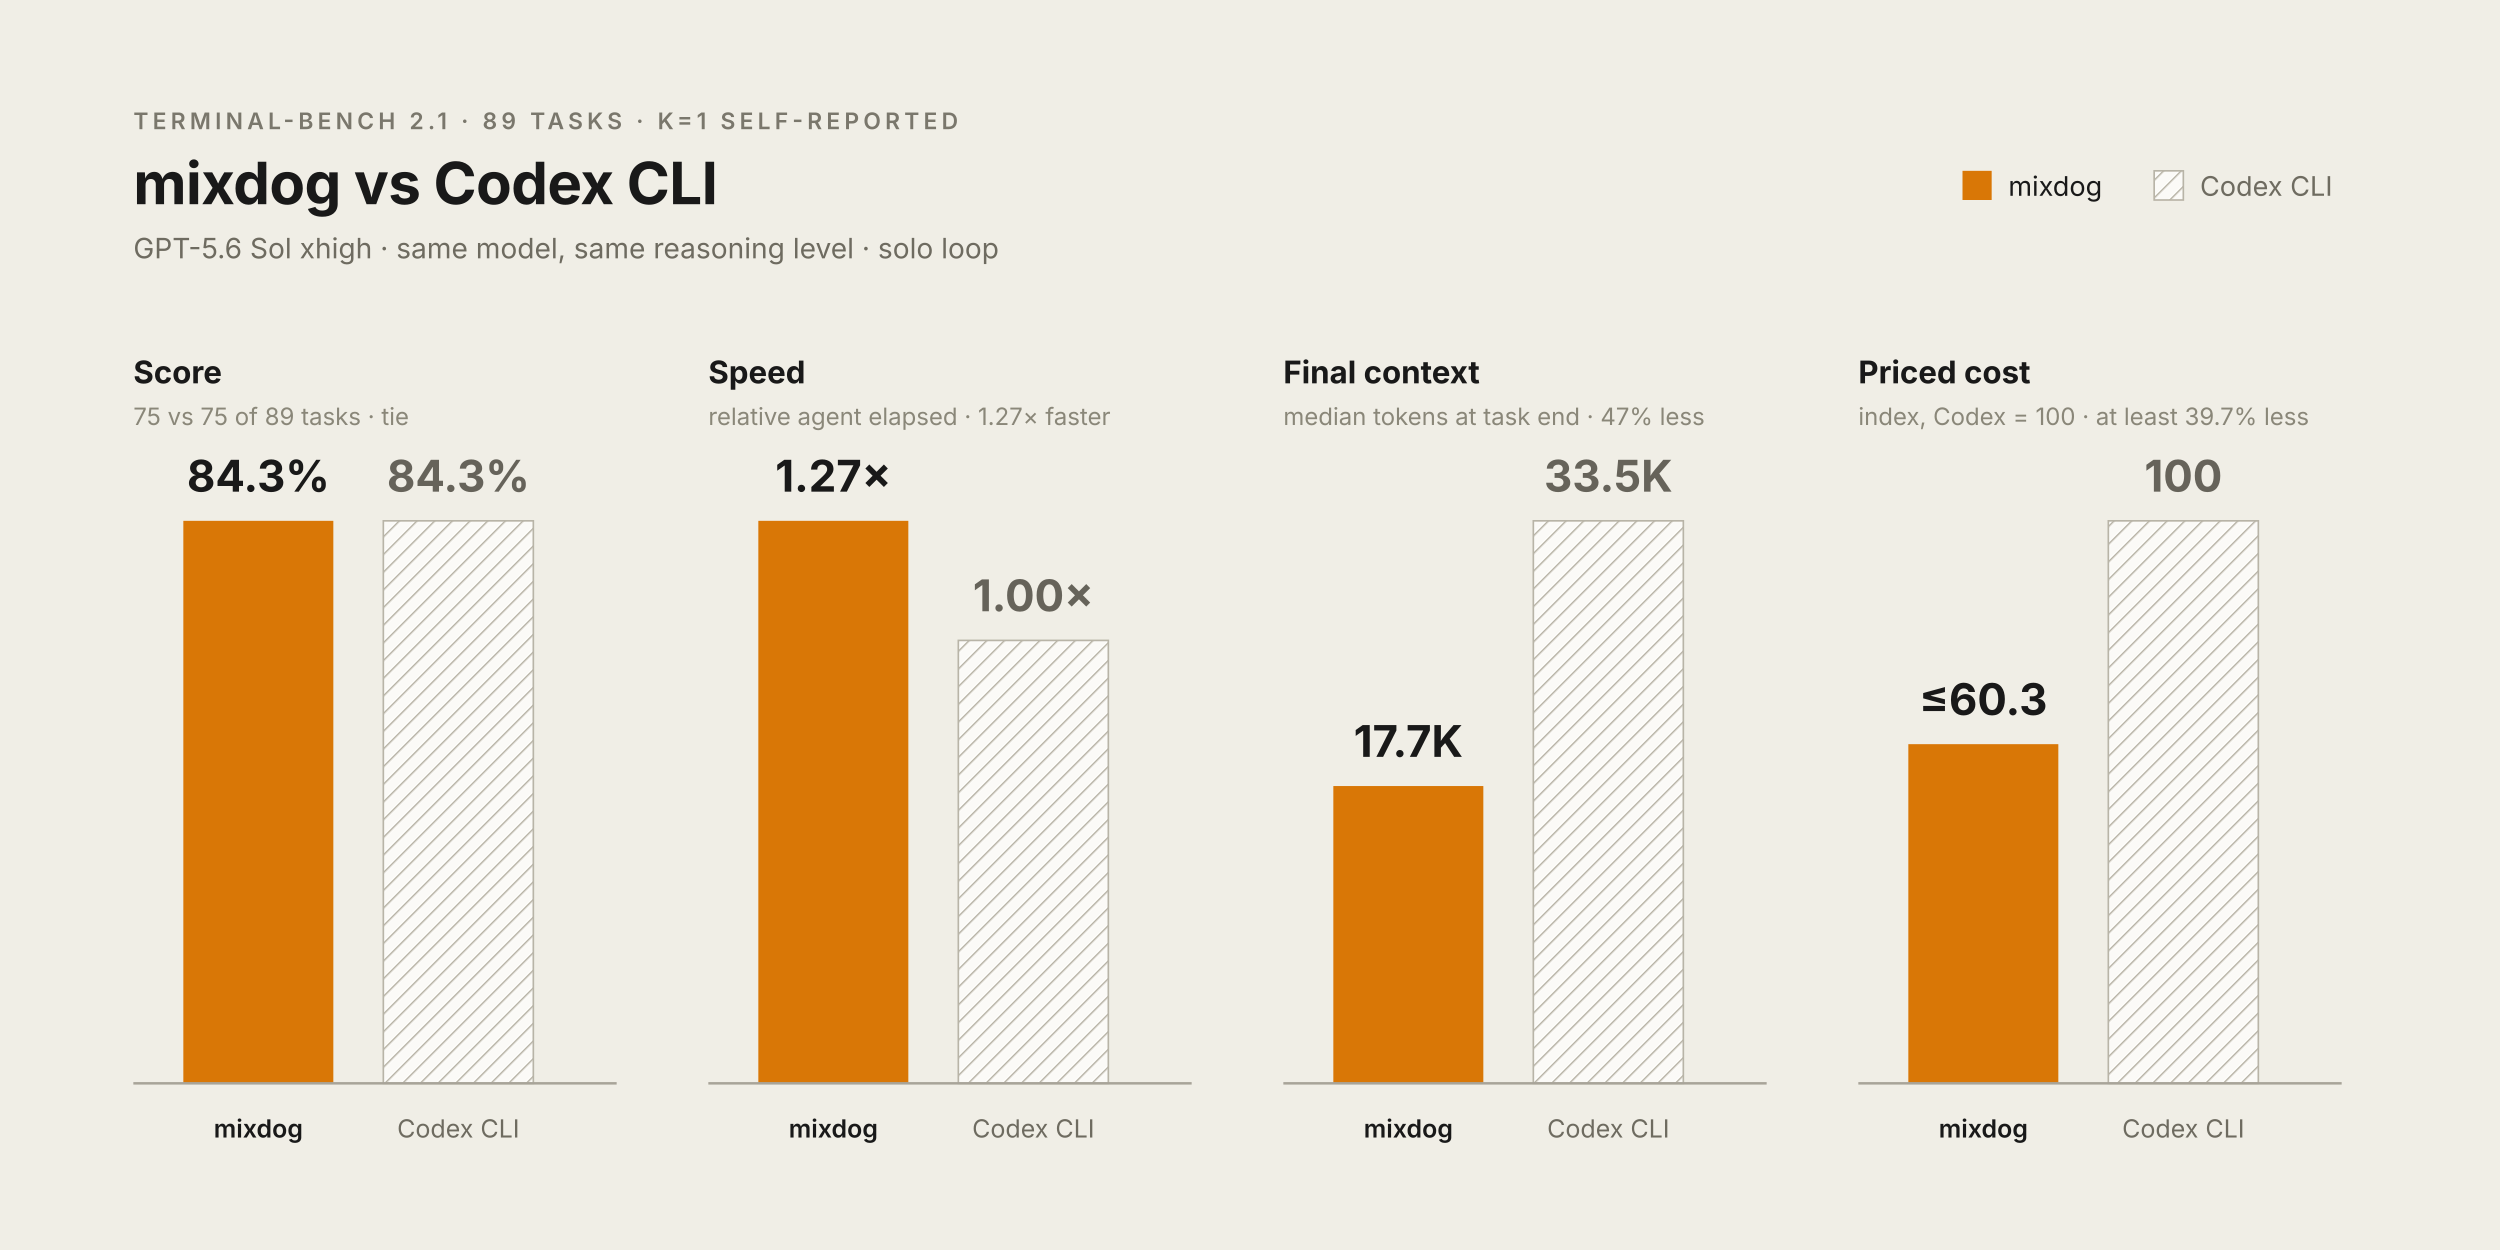
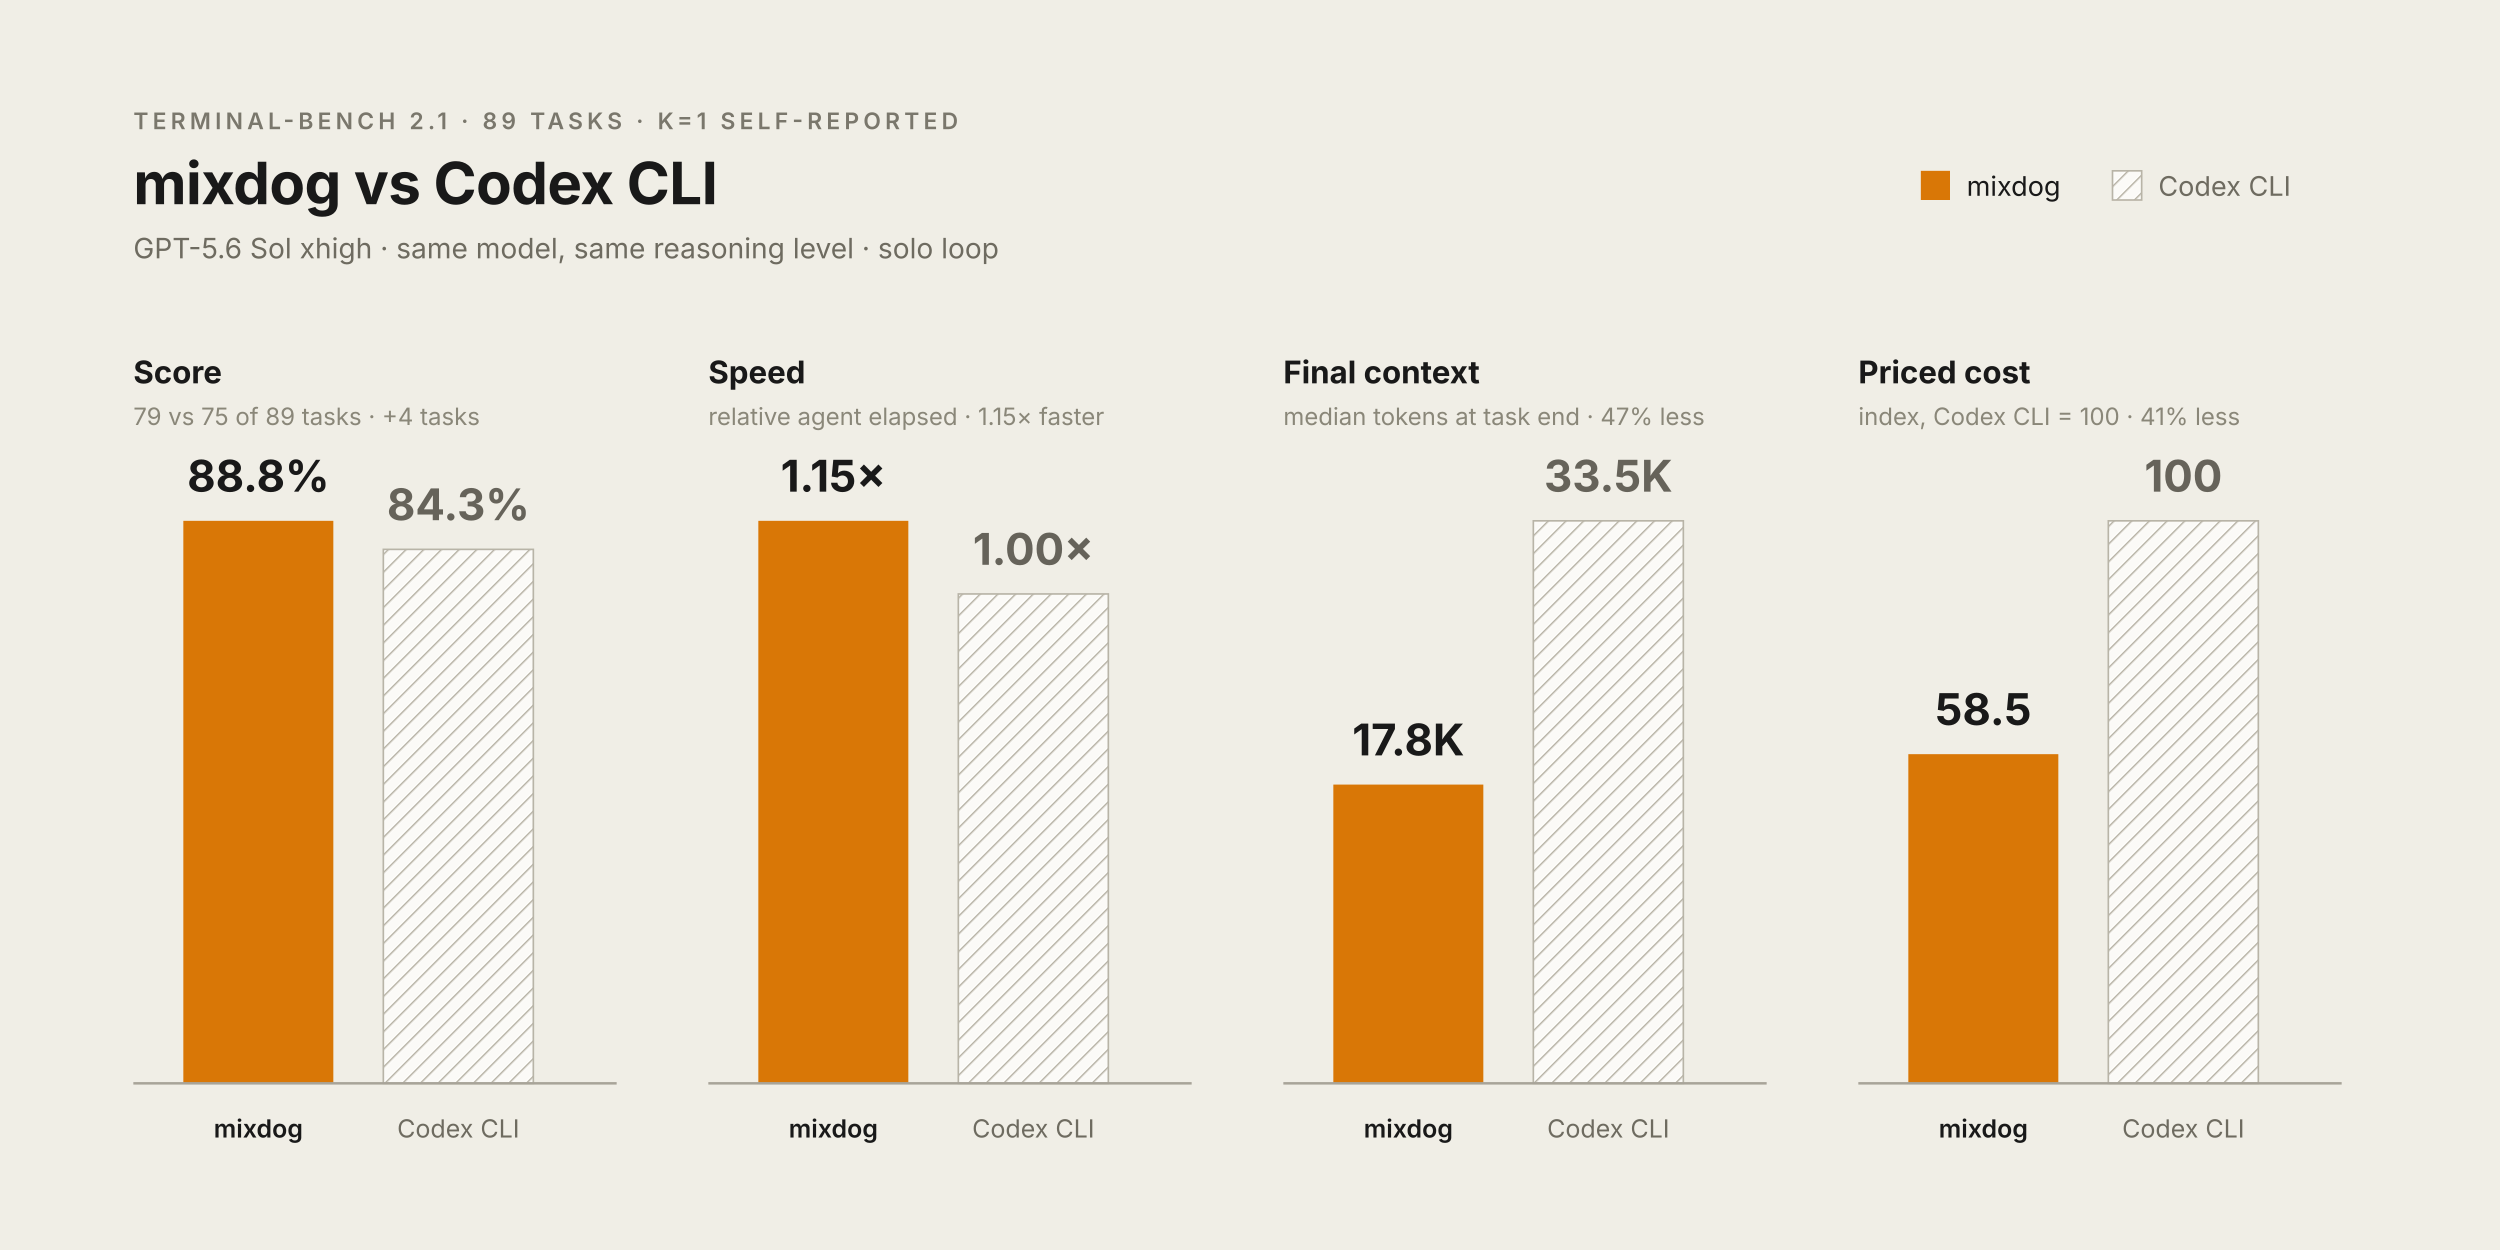
<svg xmlns="http://www.w3.org/2000/svg" width="1200" height="600" viewBox="0 0 1200 600" role="img" aria-labelledby="t d" font-family="Styrene A,Segoe UI Variable Display,Segoe UI,Inter,Helvetica Neue,Arial,sans-serif">
  <defs>
    <pattern id="hatch" patternUnits="userSpaceOnUse" width="6" height="6" patternTransform="rotate(45)">
      <rect width="6" height="6" fill="#FBFAF7" />
      <line x1="0" y1="0" x2="0" y2="6" stroke="#B8B4A7" stroke-width="1.4" />
    </pattern>
  </defs>
  <rect width="1200" height="600" fill="#F0EEE6" />
  <text x="64" y="62" font-size="11" letter-spacing="2" font-weight="600" fill="#7A776C">TERMINAL-BENCH 2.1 · 89 TASKS · K=1 SELF-REPORTED</text>
  <text x="64" y="98" font-size="28" font-weight="650" letter-spacing="-0.3" fill="#191919">mixdog vs Codex CLI</text>
  <text x="64" y="124" font-size="13.5" fill="#6E6B60">GPT-5.6 Sol xhigh · same model, same reasoning level · solo loop</text>
-   <rect x="942" y="82" width="14" height="14" fill="#D97706" />
-   <text x="964" y="94" font-size="13" fill="#191919">mixdog</text>
-   <rect x="1034" y="82" width="14" height="14" fill="url(#hatch)" stroke="#B8B4A7" stroke-width="0.8" />
-   <text x="1056" y="94" font-size="13" fill="#6E6B60">Codex CLI</text>
+   <rect x="922" y="82" width="14" height="14" fill="#D97706" />
+   <text x="944" y="94" font-size="13" fill="#191919">mixdog</text>
+   <rect x="1014" y="82" width="14" height="14" fill="url(#hatch)" stroke="#B8B4A7" stroke-width="0.8" />
+   <text x="1036" y="94" font-size="13" fill="#6E6B60">Codex CLI</text>
  <text x="64" y="184" font-size="15" font-weight="650" fill="#191919">Score</text>
-   <text x="64" y="204" font-size="11.5" fill="#8A8779">75 vs 75 of 89 tasks · tie</text>
+   <text x="64" y="204" font-size="11.5" fill="#8A8779">79 vs 75 of 89 tasks · +4 tasks</text>
  <rect x="88" y="250" width="72" height="270" fill="#D97706" />
-   <text x="124" y="236" text-anchor="middle" font-size="21" font-weight="650" fill="#191919">84.3%</text>
-   <rect x="184" y="250" width="72" height="270" fill="url(#hatch)" stroke="#B8B4A7" stroke-width="0.8" />
-   <text x="220" y="236" text-anchor="middle" font-size="21" font-weight="650" fill="#66635A">84.3%</text>
+   <text x="124" y="236" text-anchor="middle" font-size="21" font-weight="650" fill="#191919">88.8%</text>
+   <rect x="184" y="263.7" width="72" height="256.3" fill="url(#hatch)" stroke="#B8B4A7" stroke-width="0.8" />
+   <text x="220" y="249.7" text-anchor="middle" font-size="21" font-weight="650" fill="#66635A">84.3%</text>
  <line x1="64" y1="520" x2="296" y2="520" stroke="#A8A499" stroke-width="1.2" />
  <text x="124" y="546" text-anchor="middle" font-size="12" font-weight="600" fill="#191919">mixdog</text>
  <text x="220" y="546" text-anchor="middle" font-size="12" fill="#6E6B60">Codex CLI</text>
  <text x="340" y="184" font-size="15" font-weight="650" fill="#191919">Speed</text>
-   <text x="340" y="204" font-size="11.5" fill="#8A8779">relative agent elapsed · 1.27× faster</text>
+   <text x="340" y="204" font-size="11.5" fill="#8A8779">relative agent elapsed · 1.15× faster</text>
  <rect x="364" y="250" width="72" height="270" fill="#D97706" />
-   <text x="400" y="236" text-anchor="middle" font-size="21" font-weight="650" fill="#191919">1.27×</text>
-   <rect x="460" y="307.4" width="72" height="212.6" fill="url(#hatch)" stroke="#B8B4A7" stroke-width="0.8" />
-   <text x="496" y="293.4" text-anchor="middle" font-size="21" font-weight="650" fill="#66635A">1.00×</text>
+   <text x="400" y="236" text-anchor="middle" font-size="21" font-weight="650" fill="#191919">1.15×</text>
+   <rect x="460" y="285.1" width="72" height="234.9" fill="url(#hatch)" stroke="#B8B4A7" stroke-width="0.8" />
+   <text x="496" y="271.1" text-anchor="middle" font-size="21" font-weight="650" fill="#66635A">1.00×</text>
  <line x1="340" y1="520" x2="572" y2="520" stroke="#A8A499" stroke-width="1.2" />
  <text x="400" y="546" text-anchor="middle" font-size="12" font-weight="600" fill="#191919">mixdog</text>
  <text x="496" y="546" text-anchor="middle" font-size="12" fill="#6E6B60">Codex CLI</text>
  <text x="616" y="184" font-size="15" font-weight="650" fill="#191919">Final context</text>
  <text x="616" y="204" font-size="11.5" fill="#8A8779">median tokens at task end · 47% less</text>
-   <rect x="640" y="377.3" width="72" height="142.7" fill="#D97706" />
-   <text x="676" y="363.3" text-anchor="middle" font-size="21" font-weight="650" fill="#191919">17.7K</text>
+   <rect x="640" y="376.6" width="72" height="143.4" fill="#D97706" />
+   <text x="676" y="362.6" text-anchor="middle" font-size="21" font-weight="650" fill="#191919">17.8K</text>
  <rect x="736" y="250" width="72" height="270" fill="url(#hatch)" stroke="#B8B4A7" stroke-width="0.8" />
  <text x="772" y="236" text-anchor="middle" font-size="21" font-weight="650" fill="#66635A">33.5K</text>
  <line x1="616" y1="520" x2="848" y2="520" stroke="#A8A499" stroke-width="1.2" />
  <text x="676" y="546" text-anchor="middle" font-size="12" font-weight="600" fill="#191919">mixdog</text>
  <text x="772" y="546" text-anchor="middle" font-size="12" fill="#6E6B60">Codex CLI</text>
  <text x="892" y="184" font-size="15" font-weight="650" fill="#191919">Priced cost</text>
-   <text x="892" y="204" font-size="11.5" fill="#8A8779">index, Codex = 100 · at least 39.7% less</text>
-   <rect x="916" y="357.2" width="72" height="162.8" fill="#D97706" />
-   <text x="952" y="343.2" text-anchor="middle" font-size="21" font-weight="650" fill="#191919">≤60.3</text>
+   <text x="892" y="204" font-size="11.5" fill="#8A8779">index, Codex CLI = 100 · 41% less</text>
+   <rect x="916" y="362" width="72" height="158" fill="#D97706" />
+   <text x="952" y="348" text-anchor="middle" font-size="21" font-weight="650" fill="#191919">58.5</text>
  <rect x="1012" y="250" width="72" height="270" fill="url(#hatch)" stroke="#B8B4A7" stroke-width="0.8" />
  <text x="1048" y="236" text-anchor="middle" font-size="21" font-weight="650" fill="#66635A">100</text>
  <line x1="892" y1="520" x2="1124" y2="520" stroke="#A8A499" stroke-width="1.2" />
  <text x="952" y="546" text-anchor="middle" font-size="12" font-weight="600" fill="#191919">mixdog</text>
  <text x="1048" y="546" text-anchor="middle" font-size="12" fill="#6E6B60">Codex CLI</text>
</svg>
